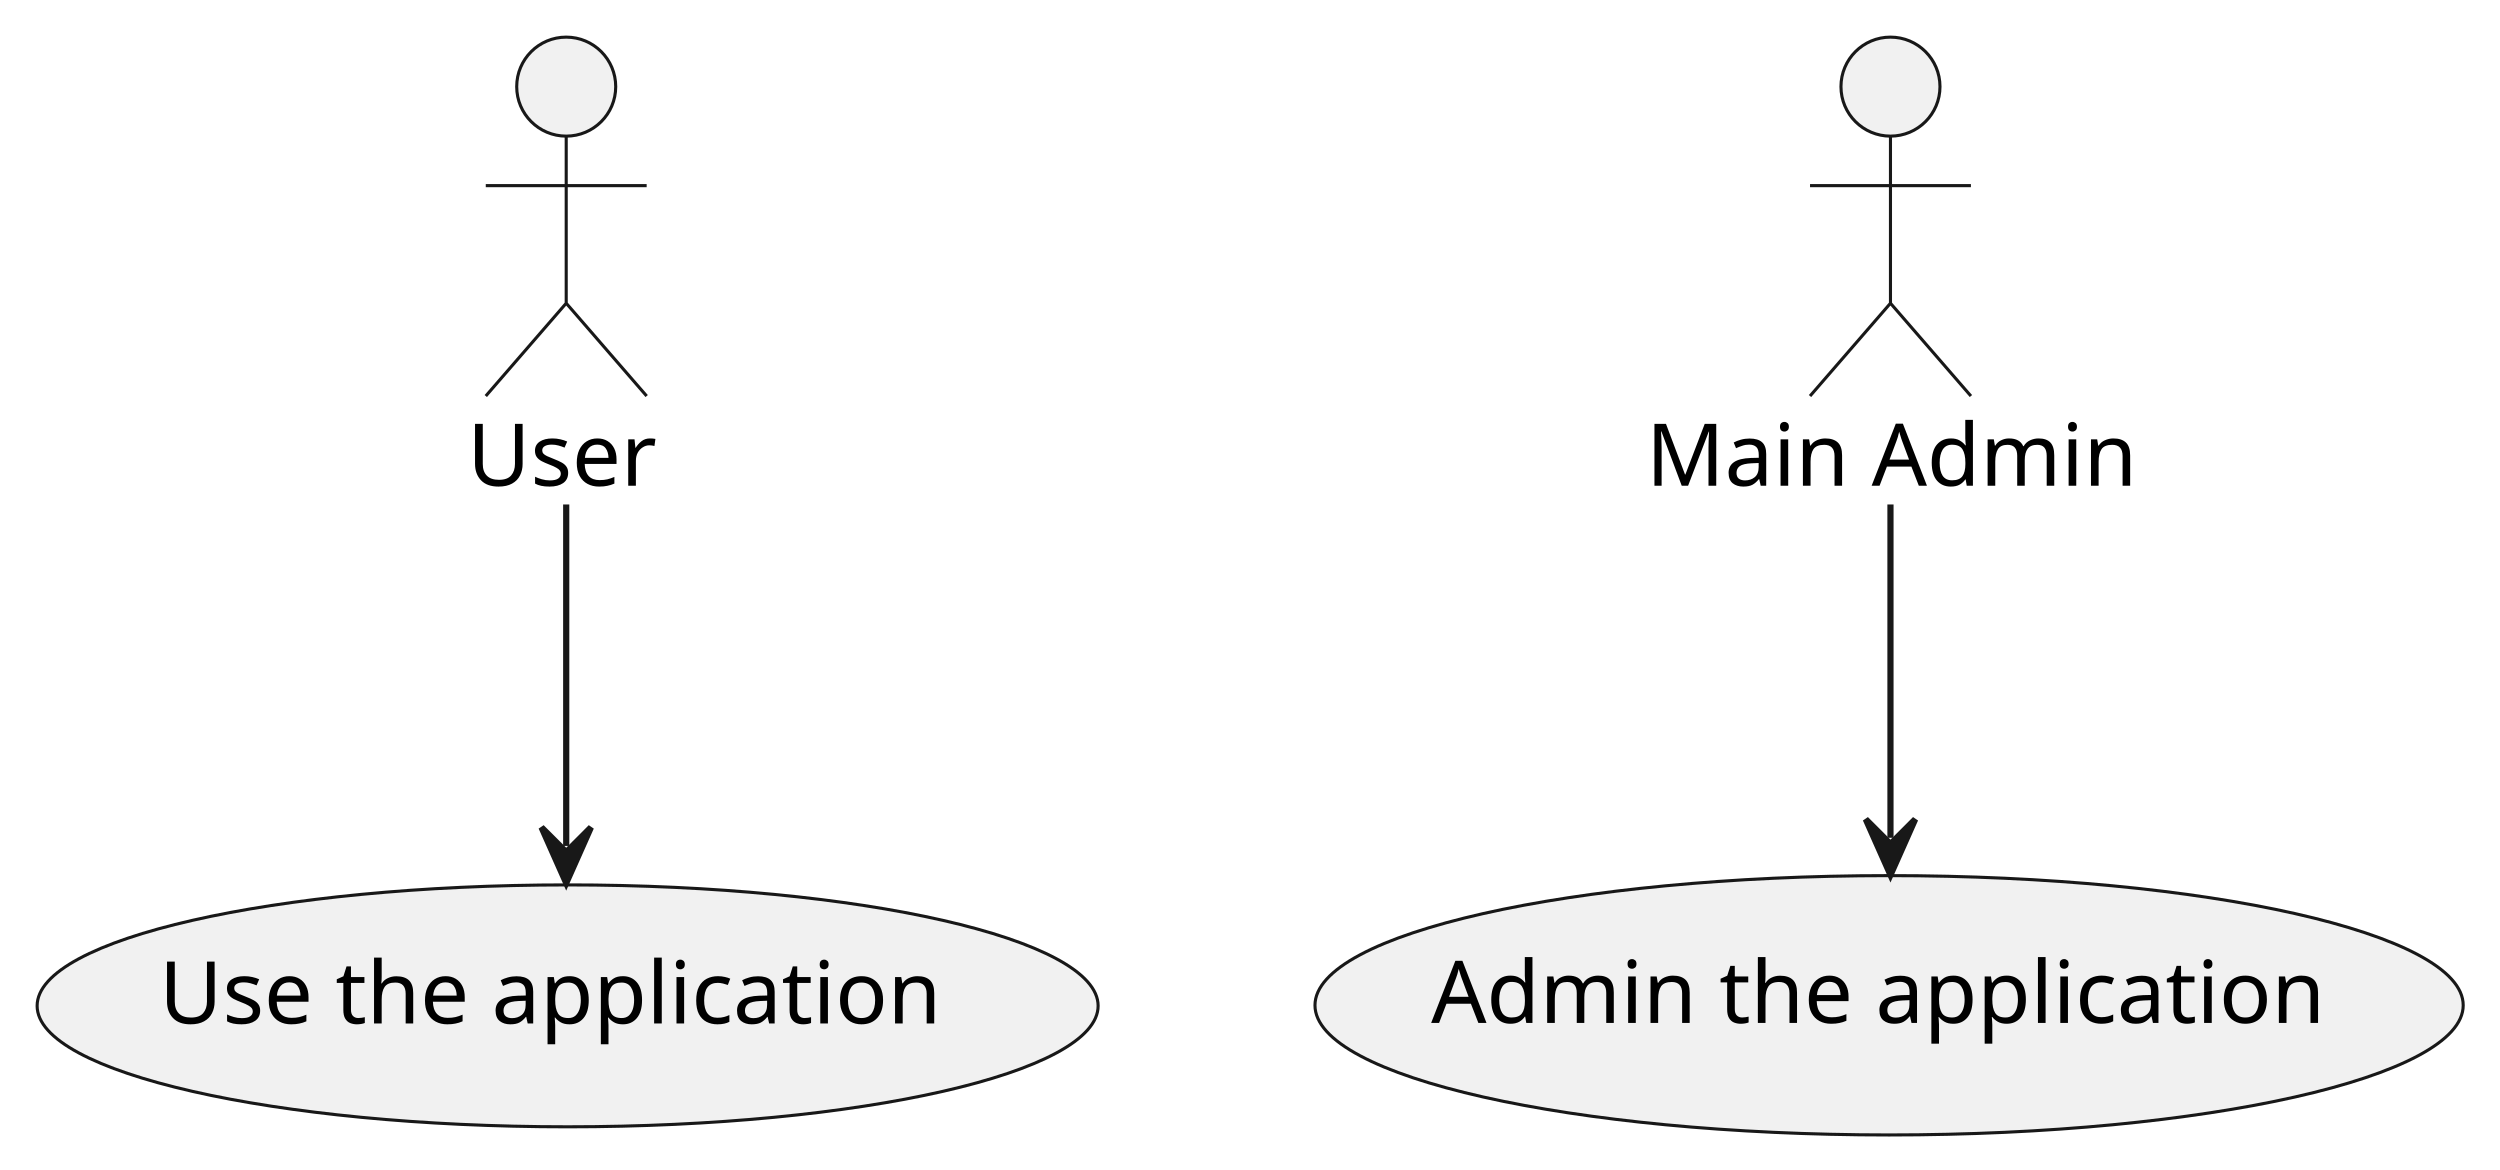
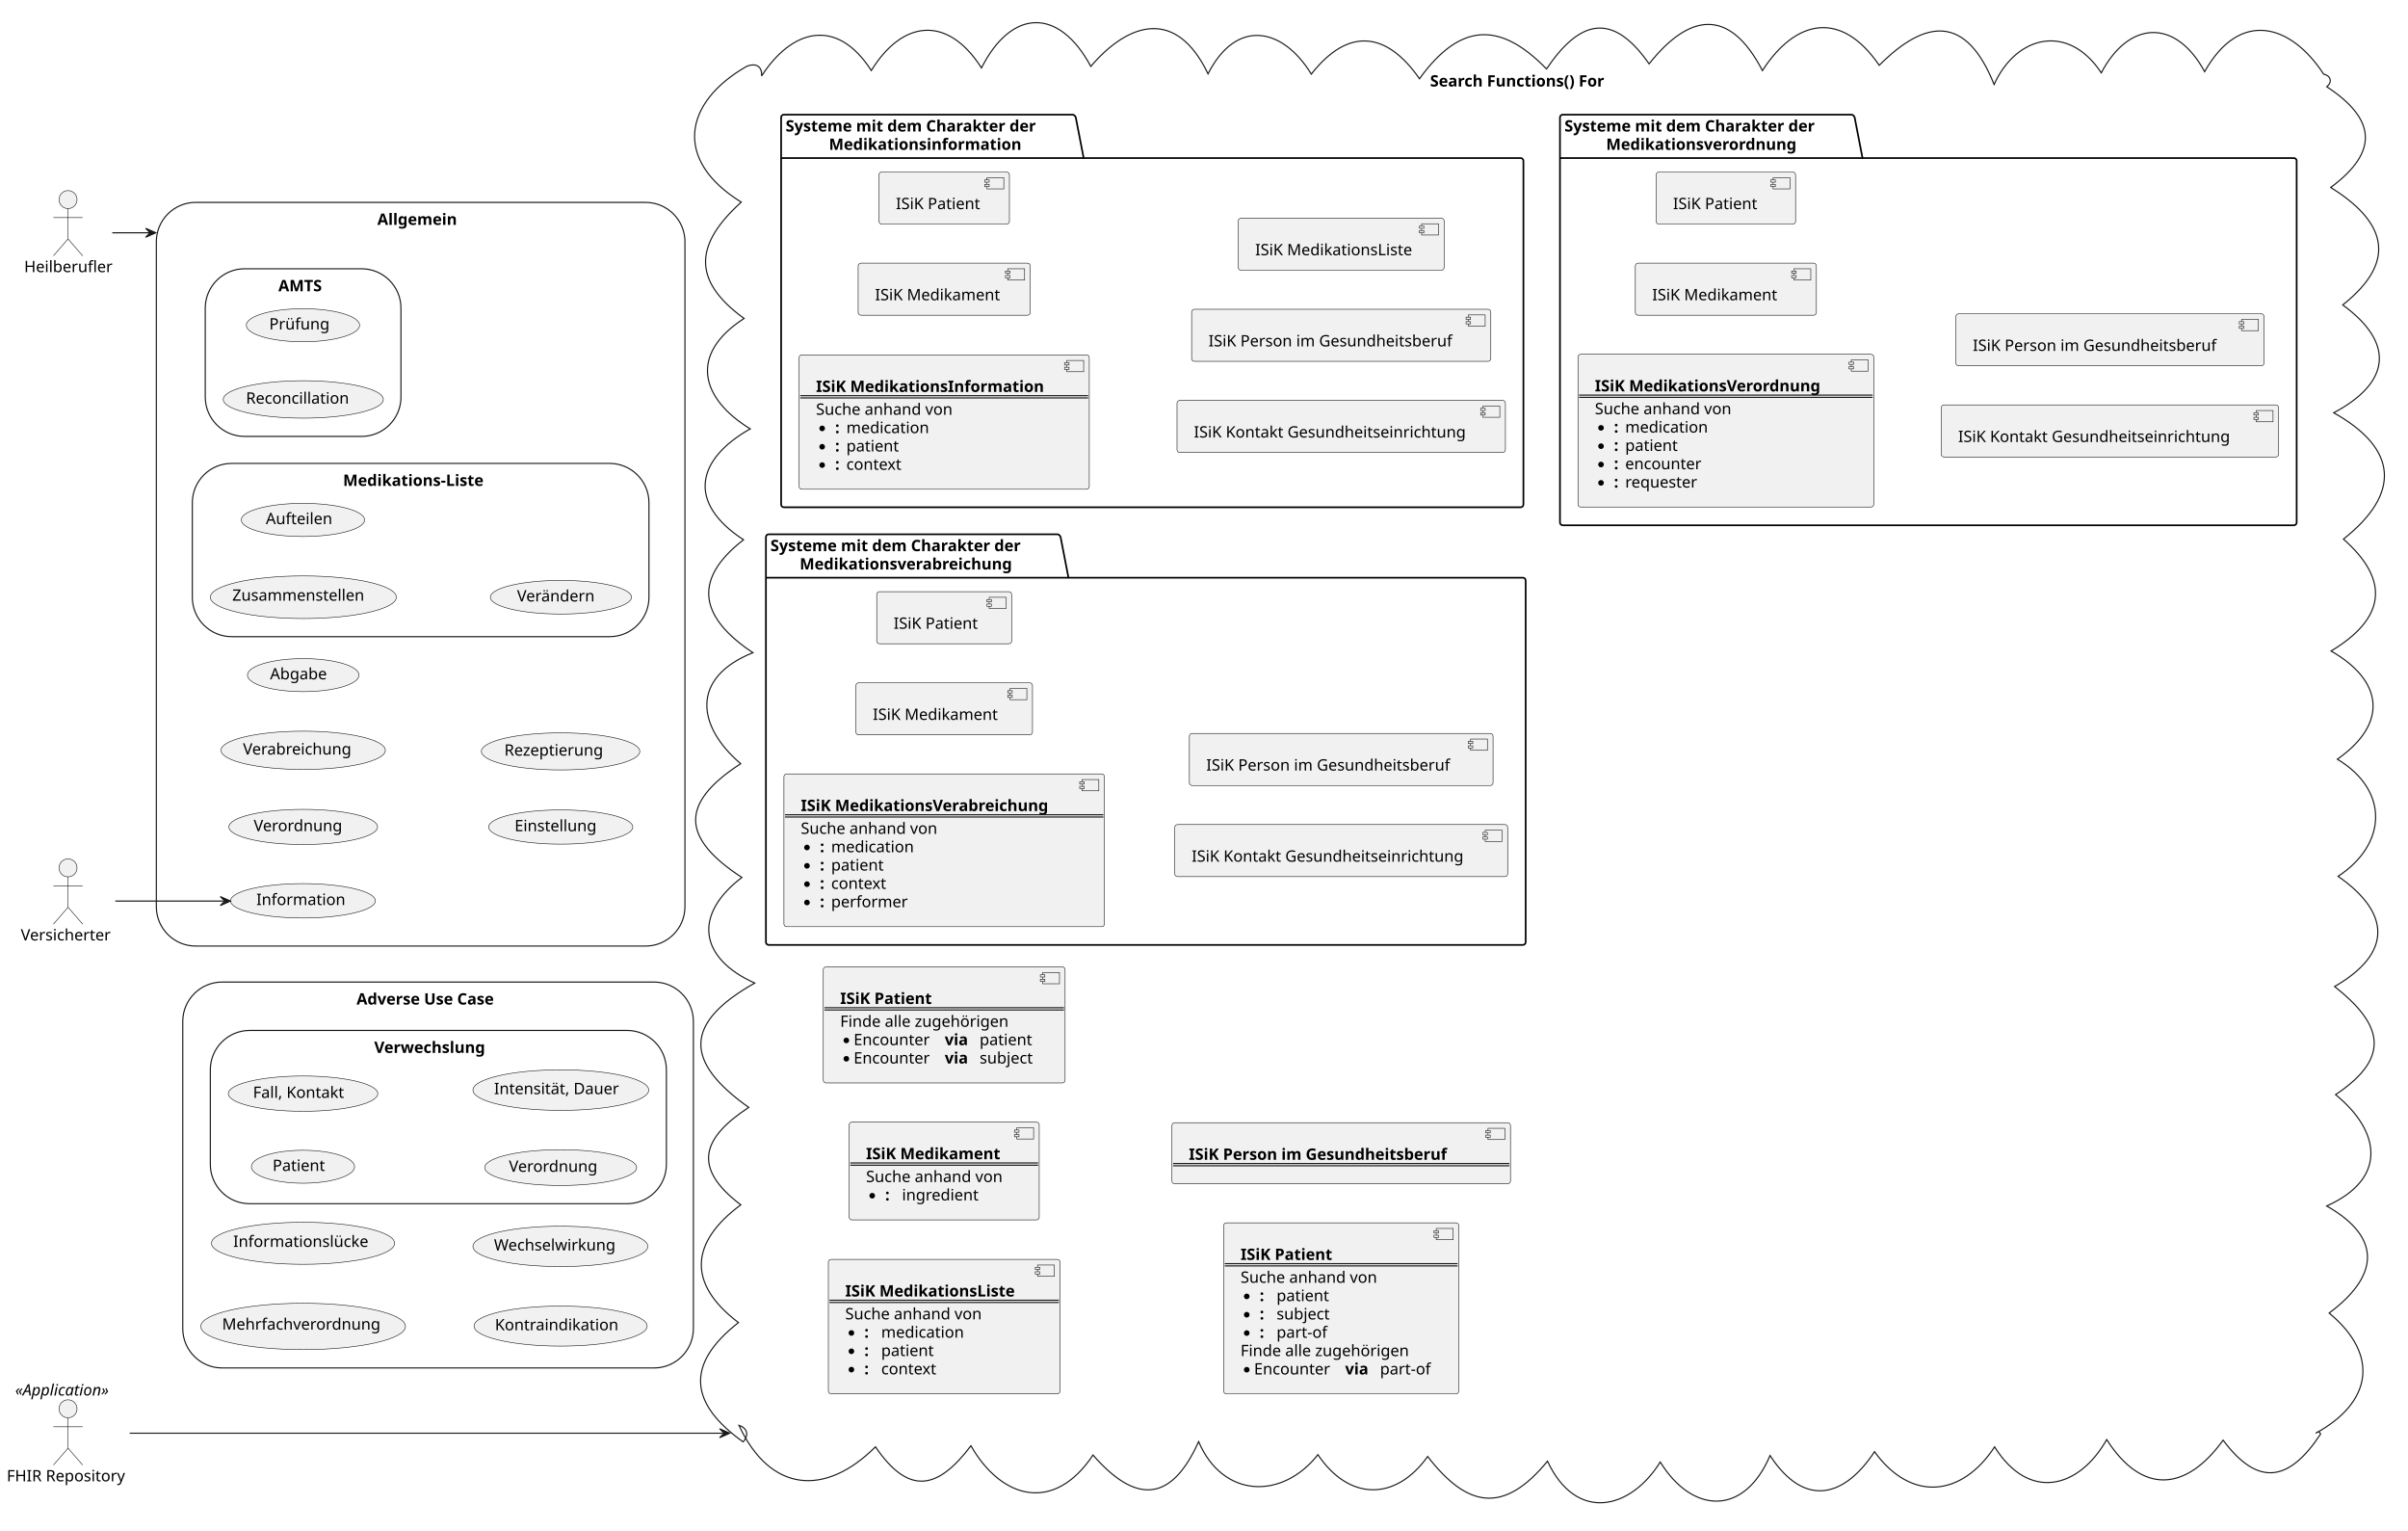
- <svg xmlns="http://www.w3.org/2000/svg" contentStyleType="text/css" height="189px" preserveAspectRatio="none" style="width:404px;height:189px;background:#FFFFFF;" version="1.1" viewBox="0 0 404 189" width="404px" zoomAndPan="magnify">
+ <svg xmlns="http://www.w3.org/2000/svg" contentStyleType="text/css" height="1360px" preserveAspectRatio="none" style="width:2141px;height:1360px;background:#FFFFFF;" version="1.1" viewBox="0 0 2141 1360" width="2141px" zoomAndPan="magnify">
  <defs />
  <g>
-     <g id="elem_User">
-       <ellipse cx="91.5" cy="14" fill="#F1F1F1" rx="8" ry="8" style="stroke:#181818;stroke-width:0.5;" />
-       <path d="M91.5,22 L91.5,49 M78.5,30 L104.5,30 M91.5,49 L78.5,64 M91.5,49 L104.5,64 " fill="none" style="stroke:#181818;stroke-width:0.5;" />
-       <text fill="#000000" font-family="sans-serif" font-size="14" lengthAdjust="spacing" textLength="32" x="75.5" y="78.495">User</text>
-     </g>
-     <g id="elem_Use">
-       <ellipse cx="91.728" cy="162.546" fill="#F1F1F1" rx="85.728" ry="19.546" style="stroke:#181818;stroke-width:0.5;" />
-       <text fill="#000000" font-family="sans-serif" font-size="14" lengthAdjust="spacing" textLength="132" x="25.728" y="165.392">Use the application</text>
-     </g>
-     <g id="elem_Admin">
-       <ellipse cx="305.5" cy="14" fill="#F1F1F1" rx="8" ry="8" style="stroke:#181818;stroke-width:0.5;" />
-       <path d="M305.5,22 L305.5,49 M292.5,30 L318.5,30 M305.5,49 L292.5,64 M305.5,49 L318.5,64 " fill="none" style="stroke:#181818;stroke-width:0.5;" />
-       <text fill="#000000" font-family="sans-serif" font-size="14" lengthAdjust="spacing" textLength="79" x="266" y="78.495">Main Admin</text>
-     </g>
-     <g id="elem_Admin the application">
-       <ellipse cx="305.277" cy="162.455" fill="#F1F1F1" rx="92.777" ry="20.955" style="stroke:#181818;stroke-width:0.5;" />
-       <text fill="#000000" font-family="sans-serif" font-size="14" lengthAdjust="spacing" textLength="148" x="231.277" y="165.302">Admin the application</text>
-     </g>
-     <g id="link_User_Use">
-       <path d="M91.5,81.52 C91.5,101.87 91.5,120.25 91.5,136.7 " fill="none" id="User-to-Use" style="stroke:#181818;stroke-width:1.0;" />
-       <polygon fill="#181818" points="91.5,142.7,95.5,133.7,91.5,137.7,87.5,133.7,91.5,142.7" style="stroke:#181818;stroke-width:1.0;" />
-     </g>
-     <g id="link_Admin_Admin the application">
-       <path d="M305.5,81.52 C305.5,101.34 305.5,118.97 305.5,135.39 " fill="none" id="Admin-to-Admin the application" style="stroke:#181818;stroke-width:1.0;" />
-       <polygon fill="#181818" points="305.5,141.39,309.5,132.39,305.5,136.39,301.5,132.39,305.5,141.39" style="stroke:#181818;stroke-width:1.0;" />
+     <g id="cluster_adverseUC">
+       <rect fill="none" height="343" rx="35" ry="35" style="stroke:#181818;stroke-width:1.0;" width="454" x="162.5" y="872.898" />
+       <text fill="#000000" font-family="sans-serif" font-size="14" font-weight="bold" lengthAdjust="spacing" textLength="145" x="317" y="892.893">Adverse Use Case</text>
+     </g>
+     <g id="cluster_Verwechslung">
+       <rect fill="none" height="154" rx="35" ry="35" style="stroke:#181818;stroke-width:1.0;" width="405.5" x="187" y="915.898" />
+       <text fill="#000000" font-family="sans-serif" font-size="14" font-weight="bold" lengthAdjust="spacing" textLength="114" x="332.75" y="935.893">Verwechslung</text>
+     </g>
+     <g id="cluster_gnrlUC">
+       <rect fill="none" height="661" rx="35" ry="35" style="stroke:#181818;stroke-width:1.0;" width="470" x="139" y="179.898" />
+       <text fill="#000000" font-family="sans-serif" font-size="14" font-weight="bold" lengthAdjust="spacing" textLength="77" x="335.5" y="199.893">Allgemein</text>
+     </g>
+     <g id="cluster_AMTS">
+       <rect fill="none" height="149" rx="35" ry="35" style="stroke:#181818;stroke-width:1.0;" width="174" x="182.5" y="238.898" />
+       <text fill="#000000" font-family="sans-serif" font-size="14" font-weight="bold" lengthAdjust="spacing" textLength="44" x="247.5" y="258.893">AMTS</text>
+     </g>
+     <g id="cluster_Medikations-Liste">
+       <rect fill="none" height="154" rx="35" ry="35" style="stroke:#181818;stroke-width:1.0;" width="406" x="171" y="411.898" />
+       <text fill="#000000" font-family="sans-serif" font-size="14" font-weight="bold" lengthAdjust="spacing" textLength="138" x="305" y="431.893">Medikations-Liste</text>
+     </g>
+     <g id="cluster_fncts">
+       <path d="M677.143,67.57 C703.706,26.329 743.674,14.52 774.701,62.701 C802.552,17.503 842.608,13.341 872.656,60.367 C899.454,7.474 941.587,6.453 969.856,59.01 C1004.006,19.087 1046.173,7.248 1074.078,65.631 C1099.479,15.743 1140.758,24.614 1165.905,65.887 C1198.701,24.005 1232.872,27.967 1262.089,69.99 C1297.342,21.245 1332.671,17.64 1375.04,61.289 C1403.77,18.706 1433.035,9.049 1466.239,56.77 C1501.68,12.05 1537.592,6 1567.009,62.752 C1596.489,17.088 1637.077,8.607 1670.857,58.057 C1712.751,16.061 1748.391,13.512 1773.006,75.097 C1792.717,31.331 1838.998,20.288 1868.298,64.738 C1892.943,18.079 1934.465,16.228 1960.182,63.692 C1991.475,8.15 2036.798,21.13 2066,65.898 C2072.387,67.298 2073.915,72.844 2068.827,77.132 C2112.362,105.738 2115.45,134.685 2072.272,166.628 C2120.098,196.356 2133.237,231.257 2082.964,271.032 C2130.227,305.532 2124.714,340.495 2074.97,366.908 C2132.288,398.979 2134.671,438.788 2083.599,479.188 C2126.691,517.146 2119.264,550.615 2072.615,578.663 C2118.935,605.165 2123.692,642.973 2078.201,674.809 C2124.598,702.766 2122.288,750.394 2078.849,778.911 C2125.82,811.587 2127.069,847.279 2075.767,876.864 C2117.432,909.811 2127.286,939.224 2076.609,972.979 C2116.127,1005.054 2123.483,1047.354 2068.748,1071.941 C2120.189,1101.278 2113.111,1135.67 2070.892,1167.117 C2116.345,1204.754 2108.488,1246.834 2059,1273.898 C2060.676,1272.297 2062.304,1272.253 2063.309,1274.626 C2036.372,1315.39 2008.827,1323.336 1976.604,1280.082 C1944.265,1325.002 1904.978,1329.489 1873.103,1279.575 C1848.46,1323.095 1804.089,1334.843 1773.438,1286.062 C1744.388,1330.378 1699.304,1335.426 1666.671,1290.342 C1639.545,1331.469 1604.134,1340.259 1573.782,1293.762 C1550.903,1347.599 1504.918,1346.014 1476.148,1299.494 C1449.812,1341.946 1401.549,1353.584 1375.913,1298.773 C1336.967,1346.103 1304.652,1340.271 1269.356,1294.591 C1240.653,1334.758 1199.14,1333.829 1171.771,1292.983 C1140.187,1333.09 1087.368,1332.069 1065.706,1281.39 C1040.96,1336.671 1009.008,1336.043 971.823,1293.303 C937.202,1345.236 890.362,1332.598 863.295,1285.06 C834.197,1323.489 808.407,1330.044 778.394,1286.002 C733.965,1330.324 684.987,1327.056 657,1266.898 C664.677,1269.332 665.995,1275.906 660.729,1281.619 C613.479,1247.872 608.634,1213.027 656.593,1175.568 C610.527,1140.796 613.963,1103.898 658.664,1070.922 C614.324,1037.37 625.146,1010.93 665.725,984.3 C607.692,943.28 608.53,909.005 671.04,873.783 C621.981,851.83 615.802,813.197 659.619,779.94 C606.636,745.344 603.384,714.532 658.57,678.814 C619.92,645.873 613.394,602.644 669.433,580.126 C625.003,550.64 612.948,516.964 661.091,479.781 C610.523,446.793 619.175,408.235 667.039,381.185 C623.259,354.449 612.029,314.987 661.586,283.064 C614.09,248.65 618.565,216.216 659.077,179.666 C598.834,142.62 607.385,91.18 664,58.898 C671.456,55.904 677.763,58.327 677.143,67.57 " fill="none" style="stroke:#181818;stroke-width:1.0;" />
+       <text fill="#000000" font-family="sans-serif" font-size="14" font-weight="bold" lengthAdjust="spacing" textLength="180" x="1271.5" y="76.893">Search Functions() For</text>
+     </g>
+     <g id="cluster_CSt_MedInfo">
+       <path d="M697,101.898 L954,101.898 A3.75,3.75 0 0 1 956.5,104.398 L963.5,140.492 L1352,140.492 A2.5,2.5 0 0 1 1354.5,142.992 L1354.5,448.398 A2.5,2.5 0 0 1 1352,450.898 L697,450.898 A2.5,2.5 0 0 1 694.5,448.398 L694.5,104.398 A2.5,2.5 0 0 1 697,101.898 " fill="none" style="stroke:#000000;stroke-width:1.5;" />
+       <line style="stroke:#000000;stroke-width:1.5;" x1="694.5" x2="963.5" y1="140.492" y2="140.492" />
+       <text fill="#000000" font-family="sans-serif" font-size="14" font-weight="bold" lengthAdjust="spacing" textLength="251" x="698.5" y="116.893">Systeme mit dem Charakter der</text>
+       <text fill="#000000" font-family="sans-serif" font-size="14" font-weight="bold" lengthAdjust="spacing" textLength="184" x="737" y="133.19">Medikationsinformation</text>
+     </g>
+     <g id="cluster_CSt_MedVerab">
+       <path d="M683.5,474.898 L940.5,474.898 A3.75,3.75 0 0 1 943,477.398 L950,513.492 L1354,513.492 A2.5,2.5 0 0 1 1356.5,515.992 L1356.5,837.398 A2.5,2.5 0 0 1 1354,839.898 L683.5,839.898 A2.5,2.5 0 0 1 681,837.398 L681,477.398 A2.5,2.5 0 0 1 683.5,474.898 " fill="none" style="stroke:#000000;stroke-width:1.5;" />
+       <line style="stroke:#000000;stroke-width:1.5;" x1="681" x2="950" y1="513.492" y2="513.492" />
+       <text fill="#000000" font-family="sans-serif" font-size="14" font-weight="bold" lengthAdjust="spacing" textLength="251" x="685" y="489.893">Systeme mit dem Charakter der</text>
+       <text fill="#000000" font-family="sans-serif" font-size="14" font-weight="bold" lengthAdjust="spacing" textLength="209" x="711" y="506.19">Medikationsverabreichung</text>
+     </g>
+     <g id="cluster_CSt_MedVerord">
+       <path d="M1389.5,101.898 L1646.5,101.898 A3.75,3.75 0 0 1 1649,104.398 L1656,140.492 L2039.5,140.492 A2.5,2.5 0 0 1 2042,142.992 L2042,464.398 A2.5,2.5 0 0 1 2039.5,466.898 L1389.5,466.898 A2.5,2.5 0 0 1 1387,464.398 L1387,104.398 A2.5,2.5 0 0 1 1389.5,101.898 " fill="none" style="stroke:#000000;stroke-width:1.5;" />
+       <line style="stroke:#000000;stroke-width:1.5;" x1="1387" x2="1656" y1="140.492" y2="140.492" />
+       <text fill="#000000" font-family="sans-serif" font-size="14" font-weight="bold" lengthAdjust="spacing" textLength="251" x="1391" y="116.893">Systeme mit dem Charakter der</text>
+       <text fill="#000000" font-family="sans-serif" font-size="14" font-weight="bold" lengthAdjust="spacing" textLength="187" x="1428" y="133.19">Medikationsverordnung</text>
+     </g>
+     <g id="elem_Mehrfachverordnung">
+       <ellipse cx="269.5" cy="1178.998" fill="#F1F1F1" rx="91" ry="20.6" style="stroke:#181818;stroke-width:0.5;" />
+       <text fill="#000000" font-family="sans-serif" font-size="14" lengthAdjust="spacing" textLength="144" x="197.5" y="1181.844">Mehrfachverordnung</text>
+     </g>
+     <g id="elem_Informationslücke">
+       <ellipse cx="269.445" cy="1105.087" fill="#F1F1F1" rx="81.445" ry="18.689" style="stroke:#181818;stroke-width:0.5;" />
+       <text fill="#000000" font-family="sans-serif" font-size="14" lengthAdjust="spacing" textLength="122" x="207.311" y="1108.307">Informationslücke</text>
+     </g>
+     <g id="elem_Kontraindikation">
+       <ellipse cx="498.456" cy="1178.689" fill="#F1F1F1" rx="76.956" ry="17.791" style="stroke:#181818;stroke-width:0.5;" />
+       <text fill="#000000" font-family="sans-serif" font-size="14" lengthAdjust="spacing" textLength="111" x="440.067" y="1182.408">Kontraindikation</text>
+     </g>
+     <g id="elem_Wechselwirkung">
+       <ellipse cx="498.253" cy="1107.849" fill="#F1F1F1" rx="77.753" ry="17.951" style="stroke:#181818;stroke-width:0.5;" />
+       <text fill="#000000" font-family="sans-serif" font-size="14" lengthAdjust="spacing" textLength="113" x="439.199" y="1111.479">Wechselwirkung</text>
+     </g>
+     <g id="elem_Patient">
+       <ellipse cx="269.384" cy="1037.046" fill="#F1F1F1" rx="45.884" ry="14.648" style="stroke:#181818;stroke-width:0.5;" />
+       <text fill="#000000" font-family="sans-serif" font-size="14" lengthAdjust="spacing" textLength="48" x="242.384" y="1040.793">Patient</text>
+     </g>
+     <g id="elem_Fall, Kontakt">
+       <ellipse cx="269.463" cy="972.09" fill="#F1F1F1" rx="66.463" ry="15.693" style="stroke:#181818;stroke-width:0.5;" />
+       <text fill="#000000" font-family="sans-serif" font-size="14" lengthAdjust="spacing" textLength="83" x="224.963" y="975.838">Fall, Kontakt</text>
+     </g>
+     <g id="elem_Verordnung ">
+       <ellipse cx="498.523" cy="1037.803" fill="#F1F1F1" rx="67.523" ry="15.905" style="stroke:#181818;stroke-width:0.5;" />
+       <text fill="#000000" font-family="sans-serif" font-size="14" lengthAdjust="spacing" textLength="82" x="452.523" y="1041.55">Verordnung</text>
+     </g>
+     <g id="elem_Intensität, Dauer">
+       <ellipse cx="498.655" cy="968.929" fill="#F1F1F1" rx="78.155" ry="18.031" style="stroke:#181818;stroke-width:0.5;" />
+       <text fill="#000000" font-family="sans-serif" font-size="14" lengthAdjust="spacing" textLength="114" x="439.266" y="972.514">Intensität, Dauer</text>
+     </g>
+     <g id="elem_Information">
+       <ellipse cx="269.396" cy="800.677" fill="#F1F1F1" rx="64.396" ry="15.279" style="stroke:#181818;stroke-width:0.5;" />
+       <text fill="#000000" font-family="sans-serif" font-size="14" lengthAdjust="spacing" textLength="77" x="227.896" y="804.425">Information</text>
+     </g>
+     <g id="elem_Verordnung">
+       <ellipse cx="269.613" cy="735.02" fill="#F1F1F1" rx="66.113" ry="15.623" style="stroke:#181818;stroke-width:0.5;" />
+       <text fill="#000000" font-family="sans-serif" font-size="14" lengthAdjust="spacing" textLength="82" x="225.613" y="738.768">Verordnung</text>
+     </g>
+     <g id="elem_Verabreichung">
+       <ellipse cx="269.568" cy="666.911" fill="#F1F1F1" rx="73.068" ry="17.014" style="stroke:#181818;stroke-width:0.5;" />
+       <text fill="#000000" font-family="sans-serif" font-size="14" lengthAdjust="spacing" textLength="101" x="216.068" y="670.659">Verabreichung</text>
+     </g>
+     <g id="elem_Abgabe">
+       <ellipse cx="269.615" cy="600.085" fill="#F1F1F1" rx="49.615" ry="14.687" style="stroke:#181818;stroke-width:0.5;" />
+       <text fill="#000000" font-family="sans-serif" font-size="14" lengthAdjust="spacing" textLength="53" x="240.115" y="603.833">Abgabe</text>
+     </g>
+     <g id="elem_Einstellung">
+       <ellipse cx="498.559" cy="735.11" fill="#F1F1F1" rx="64.059" ry="15.212" style="stroke:#181818;stroke-width:0.5;" />
+       <text fill="#000000" font-family="sans-serif" font-size="14" lengthAdjust="spacing" textLength="76" x="457.559" y="738.857">Einstellung</text>
+     </g>
+     <g id="elem_Rezeptierung">
+       <ellipse cx="498.433" cy="667.885" fill="#F1F1F1" rx="70.433" ry="16.487" style="stroke:#181818;stroke-width:0.5;" />
+       <text fill="#000000" font-family="sans-serif" font-size="14" lengthAdjust="spacing" textLength="94" x="448.433" y="671.632">Rezeptierung</text>
+     </g>
+     <g id="elem_Prüfung">
+       <ellipse cx="269.361" cy="289.092" fill="#F1F1F1" rx="50.361" ry="14.695" style="stroke:#181818;stroke-width:0.5;" />
+       <text fill="#000000" font-family="sans-serif" font-size="14" lengthAdjust="spacing" textLength="54" x="239.362" y="292.84">Prüfung</text>
+     </g>
+     <g id="elem_Reconcillation">
+       <ellipse cx="269.678" cy="355.033" fill="#F1F1F1" rx="71.178" ry="16.636" style="stroke:#181818;stroke-width:0.5;" />
+       <text fill="#000000" font-family="sans-serif" font-size="14" lengthAdjust="spacing" textLength="96" x="218.678" y="358.781">Reconcillation</text>
+     </g>
+     <g id="elem_Zusammenstellen">
+       <ellipse cx="269.712" cy="530.84" fill="#F1F1F1" rx="82.712" ry="18.942" style="stroke:#181818;stroke-width:0.5;" />
+       <text fill="#000000" font-family="sans-serif" font-size="14" lengthAdjust="spacing" textLength="125" x="206.521" y="533.919">Zusammenstellen</text>
+     </g>
+     <g id="elem_Aufteilen">
+       <ellipse cx="269.34" cy="462.132" fill="#F1F1F1" rx="54.84" ry="14.734" style="stroke:#181818;stroke-width:0.5;" />
+       <text fill="#000000" font-family="sans-serif" font-size="14" lengthAdjust="spacing" textLength="60" x="236.34" y="465.879">Aufteilen</text>
+     </g>
+     <g id="elem_Verändern">
+       <ellipse cx="498.735" cy="530.845" fill="#F1F1F1" rx="62.735" ry="14.947" style="stroke:#181818;stroke-width:0.5;" />
+       <text fill="#000000" font-family="sans-serif" font-size="14" lengthAdjust="spacing" textLength="72" x="459.735" y="534.592">Verändern</text>
+     </g>
+     <g id="elem_CStAll_MedikationsListe">
+       <rect fill="#F1F1F1" height="119.484" rx="2.5" ry="2.5" style="stroke:#181818;stroke-width:0.5;" width="206" x="736.5" y="1119.398" />
+       <rect fill="#F1F1F1" height="10" style="stroke:#181818;stroke-width:0.5;" width="15" x="922.5" y="1124.398" />
+       <rect fill="#F1F1F1" height="2" style="stroke:#181818;stroke-width:0.5;" width="4" x="920.5" y="1126.398" />
+       <rect fill="#F1F1F1" height="2" style="stroke:#181818;stroke-width:0.5;" width="4" x="920.5" y="1130.398" />
+       <text fill="#000000" font-family="sans-serif" font-size="14" font-weight="bold" lengthAdjust="spacing" textLength="166" x="751.5" y="1152.393">ISiK MedikationsListe</text>
+       <line style="stroke:#181818;stroke-width:1.0;" x1="737.5" x2="941.5" y1="1155.695" y2="1155.695" />
+       <line style="stroke:#181818;stroke-width:1.0;" x1="737.5" x2="941.5" y1="1157.695" y2="1157.695" />
+       <text fill="#000000" font-family="sans-serif" font-size="14" lengthAdjust="spacing" textLength="129" x="751.5" y="1172.69">Suche anhand von</text>
+       <ellipse cx="757" cy="1184.789" fill="#000000" rx="2.5" ry="2.5" style="stroke:#000000;stroke-width:0.0;" />
+       <text fill="#000000" font-family="sans-serif" font-size="14" font-weight="bold" lengthAdjust="spacing" textLength="6" x="768.5" y="1188.987">:</text>
+       <text fill="#000000" font-family="sans-serif" font-size="14" lengthAdjust="spacing" textLength="76" x="783.5" y="1188.987">medication</text>
+       <ellipse cx="757" cy="1201.085" fill="#000000" rx="2.5" ry="2.5" style="stroke:#000000;stroke-width:0.0;" />
+       <text fill="#000000" font-family="sans-serif" font-size="14" font-weight="bold" lengthAdjust="spacing" textLength="6" x="768.5" y="1205.284">:</text>
+       <text fill="#000000" font-family="sans-serif" font-size="14" lengthAdjust="spacing" textLength="48" x="783.5" y="1205.284">patient</text>
+       <ellipse cx="757" cy="1217.382" fill="#000000" rx="2.5" ry="2.5" style="stroke:#000000;stroke-width:0.0;" />
+       <text fill="#000000" font-family="sans-serif" font-size="14" font-weight="bold" lengthAdjust="spacing" textLength="6" x="768.5" y="1221.58">:</text>
+       <text fill="#000000" font-family="sans-serif" font-size="14" lengthAdjust="spacing" textLength="52" x="783.5" y="1221.58">context</text>
+     </g>
+     <g id="elem_CStAll_Medikament">
+       <rect fill="#F1F1F1" height="86.891" rx="2.5" ry="2.5" style="stroke:#181818;stroke-width:0.5;" width="169" x="755" y="997.398" />
+       <rect fill="#F1F1F1" height="10" style="stroke:#181818;stroke-width:0.5;" width="15" x="904" y="1002.398" />
+       <rect fill="#F1F1F1" height="2" style="stroke:#181818;stroke-width:0.5;" width="4" x="902" y="1004.398" />
+       <rect fill="#F1F1F1" height="2" style="stroke:#181818;stroke-width:0.5;" width="4" x="902" y="1008.398" />
+       <text fill="#000000" font-family="sans-serif" font-size="14" font-weight="bold" lengthAdjust="spacing" textLength="129" x="770" y="1030.393">ISiK Medikament</text>
+       <line style="stroke:#181818;stroke-width:1.0;" x1="756" x2="923" y1="1033.695" y2="1033.695" />
+       <line style="stroke:#181818;stroke-width:1.0;" x1="756" x2="923" y1="1035.695" y2="1035.695" />
+       <text fill="#000000" font-family="sans-serif" font-size="14" lengthAdjust="spacing" textLength="129" x="770" y="1050.69">Suche anhand von</text>
+       <ellipse cx="775.5" cy="1062.789" fill="#000000" rx="2.5" ry="2.5" style="stroke:#000000;stroke-width:0.0;" />
+       <text fill="#000000" font-family="sans-serif" font-size="14" font-weight="bold" lengthAdjust="spacing" textLength="6" x="787" y="1066.987">:</text>
+       <text fill="#000000" font-family="sans-serif" font-size="14" lengthAdjust="spacing" textLength="70" x="802" y="1066.987">ingredient</text>
+     </g>
+     <g id="elem_CStAll_Patient">
+       <rect fill="#F1F1F1" height="103.188" rx="2.5" ry="2.5" style="stroke:#181818;stroke-width:0.5;" width="215" x="732" y="859.398" />
+       <rect fill="#F1F1F1" height="10" style="stroke:#181818;stroke-width:0.5;" width="15" x="927" y="864.398" />
+       <rect fill="#F1F1F1" height="2" style="stroke:#181818;stroke-width:0.5;" width="4" x="925" y="866.398" />
+       <rect fill="#F1F1F1" height="2" style="stroke:#181818;stroke-width:0.5;" width="4" x="925" y="870.398" />
+       <text fill="#000000" font-family="sans-serif" font-size="14" font-weight="bold" lengthAdjust="spacing" textLength="89" x="747" y="892.393">ISiK Patient</text>
+       <line style="stroke:#181818;stroke-width:1.0;" x1="733" x2="946" y1="895.695" y2="895.695" />
+       <line style="stroke:#181818;stroke-width:1.0;" x1="733" x2="946" y1="897.695" y2="897.695" />
+       <text fill="#000000" font-family="sans-serif" font-size="14" lengthAdjust="spacing" textLength="157" x="747" y="912.69">Finde alle zugehörigen</text>
+       <ellipse cx="752.5" cy="924.788" fill="#000000" rx="2.5" ry="2.5" style="stroke:#000000;stroke-width:0.0;" />
+       <text fill="#000000" font-family="sans-serif" font-size="14" lengthAdjust="spacing" textLength="72" x="759" y="928.987">Encounter</text>
+       <text fill="#000000" font-family="sans-serif" font-size="14" font-weight="bold" lengthAdjust="spacing" textLength="22" x="840" y="928.987">via</text>
+       <text fill="#000000" font-family="sans-serif" font-size="14" lengthAdjust="spacing" textLength="48" x="871" y="928.987">patient</text>
+       <ellipse cx="752.5" cy="941.085" fill="#000000" rx="2.5" ry="2.5" style="stroke:#000000;stroke-width:0.0;" />
+       <text fill="#000000" font-family="sans-serif" font-size="14" lengthAdjust="spacing" textLength="72" x="759" y="945.284">Encounter</text>
+       <text fill="#000000" font-family="sans-serif" font-size="14" font-weight="bold" lengthAdjust="spacing" textLength="22" x="840" y="945.284">via</text>
+       <text fill="#000000" font-family="sans-serif" font-size="14" lengthAdjust="spacing" textLength="51" x="871" y="945.284">subject</text>
+     </g>
+     <g id="elem_CStAll_KontaktGesundheitseinrichtung">
+       <rect fill="#F1F1F1" height="152.078" rx="2.5" ry="2.5" style="stroke:#181818;stroke-width:0.5;" width="209" x="1088" y="1086.898" />
+       <rect fill="#F1F1F1" height="10" style="stroke:#181818;stroke-width:0.5;" width="15" x="1277" y="1091.898" />
+       <rect fill="#F1F1F1" height="2" style="stroke:#181818;stroke-width:0.5;" width="4" x="1275" y="1093.898" />
+       <rect fill="#F1F1F1" height="2" style="stroke:#181818;stroke-width:0.5;" width="4" x="1275" y="1097.898" />
+       <text fill="#000000" font-family="sans-serif" font-size="14" font-weight="bold" lengthAdjust="spacing" textLength="89" x="1103" y="1119.893">ISiK Patient</text>
+       <line style="stroke:#181818;stroke-width:1.0;" x1="1089" x2="1296" y1="1123.195" y2="1123.195" />
+       <line style="stroke:#181818;stroke-width:1.0;" x1="1089" x2="1296" y1="1125.195" y2="1125.195" />
+       <text fill="#000000" font-family="sans-serif" font-size="14" lengthAdjust="spacing" textLength="129" x="1103" y="1140.19">Suche anhand von</text>
+       <ellipse cx="1108.5" cy="1152.289" fill="#000000" rx="2.5" ry="2.5" style="stroke:#000000;stroke-width:0.0;" />
+       <text fill="#000000" font-family="sans-serif" font-size="14" font-weight="bold" lengthAdjust="spacing" textLength="6" x="1120" y="1156.487">:</text>
+       <text fill="#000000" font-family="sans-serif" font-size="14" lengthAdjust="spacing" textLength="48" x="1135" y="1156.487">patient</text>
+       <ellipse cx="1108.5" cy="1168.585" fill="#000000" rx="2.5" ry="2.5" style="stroke:#000000;stroke-width:0.0;" />
+       <text fill="#000000" font-family="sans-serif" font-size="14" font-weight="bold" lengthAdjust="spacing" textLength="6" x="1120" y="1172.784">:</text>
+       <text fill="#000000" font-family="sans-serif" font-size="14" lengthAdjust="spacing" textLength="51" x="1135" y="1172.784">subject</text>
+       <ellipse cx="1108.5" cy="1184.882" fill="#000000" rx="2.5" ry="2.5" style="stroke:#000000;stroke-width:0.0;" />
+       <text fill="#000000" font-family="sans-serif" font-size="14" font-weight="bold" lengthAdjust="spacing" textLength="6" x="1120" y="1189.08">:</text>
+       <text fill="#000000" font-family="sans-serif" font-size="14" lengthAdjust="spacing" textLength="45" x="1135" y="1189.08">part-of</text>
+       <text fill="#000000" font-family="sans-serif" font-size="14" lengthAdjust="spacing" textLength="157" x="1103" y="1205.377">Finde alle zugehörigen</text>
+       <ellipse cx="1108.5" cy="1217.476" fill="#000000" rx="2.5" ry="2.5" style="stroke:#000000;stroke-width:0.0;" />
+       <text fill="#000000" font-family="sans-serif" font-size="14" lengthAdjust="spacing" textLength="72" x="1115" y="1221.674">Encounter</text>
+       <text fill="#000000" font-family="sans-serif" font-size="14" font-weight="bold" lengthAdjust="spacing" textLength="22" x="1196" y="1221.674">via</text>
+       <text fill="#000000" font-family="sans-serif" font-size="14" lengthAdjust="spacing" textLength="45" x="1227" y="1221.674">part-of</text>
+     </g>
+     <g id="elem_CStAll_PersonImGesundheitsberuf">
+       <rect fill="#F1F1F1" height="54.297" rx="2.5" ry="2.5" style="stroke:#181818;stroke-width:0.5;" width="301" x="1042" y="997.898" />
+       <rect fill="#F1F1F1" height="10" style="stroke:#181818;stroke-width:0.5;" width="15" x="1323" y="1002.898" />
+       <rect fill="#F1F1F1" height="2" style="stroke:#181818;stroke-width:0.5;" width="4" x="1321" y="1004.898" />
+       <rect fill="#F1F1F1" height="2" style="stroke:#181818;stroke-width:0.5;" width="4" x="1321" y="1008.898" />
+       <text fill="#000000" font-family="sans-serif" font-size="14" font-weight="bold" lengthAdjust="spacing" textLength="261" x="1057" y="1030.893">ISiK Person im Gesundheitsberuf</text>
+       <line style="stroke:#181818;stroke-width:1.0;" x1="1043" x2="1342" y1="1034.195" y2="1034.195" />
+       <line style="stroke:#181818;stroke-width:1.0;" x1="1043" x2="1342" y1="1036.195" y2="1036.195" />
+     </g>
+     <g id="elem__MedInfo">
+       <rect fill="#F1F1F1" height="119.484" rx="2.5" ry="2.5" style="stroke:#181818;stroke-width:0.5;" width="258" x="710.5" y="315.398" />
+       <rect fill="#F1F1F1" height="10" style="stroke:#181818;stroke-width:0.5;" width="15" x="948.5" y="320.398" />
+       <rect fill="#F1F1F1" height="2" style="stroke:#181818;stroke-width:0.5;" width="4" x="946.5" y="322.398" />
+       <rect fill="#F1F1F1" height="2" style="stroke:#181818;stroke-width:0.5;" width="4" x="946.5" y="326.398" />
+       <text fill="#000000" font-family="sans-serif" font-size="14" font-weight="bold" lengthAdjust="spacing" textLength="218" x="725.5" y="348.393">ISiK MedikationsInformation</text>
+       <line style="stroke:#181818;stroke-width:1.0;" x1="711.5" x2="967.5" y1="351.695" y2="351.695" />
+       <line style="stroke:#181818;stroke-width:1.0;" x1="711.5" x2="967.5" y1="353.695" y2="353.695" />
+       <text fill="#000000" font-family="sans-serif" font-size="14" lengthAdjust="spacing" textLength="129" x="725.5" y="368.69">Suche anhand von</text>
+       <ellipse cx="731" cy="380.788" fill="#000000" rx="2.5" ry="2.5" style="stroke:#000000;stroke-width:0.0;" />
+       <text fill="#000000" font-family="sans-serif" font-size="14" font-weight="bold" lengthAdjust="spacing" textLength="6" x="742.5" y="384.987">:</text>
+       <text fill="#000000" font-family="sans-serif" font-size="14" lengthAdjust="spacing" textLength="76" x="752.5" y="384.987">medication</text>
+       <ellipse cx="731" cy="397.085" fill="#000000" rx="2.5" ry="2.5" style="stroke:#000000;stroke-width:0.0;" />
+       <text fill="#000000" font-family="sans-serif" font-size="14" font-weight="bold" lengthAdjust="spacing" textLength="6" x="742.5" y="401.284">:</text>
+       <text fill="#000000" font-family="sans-serif" font-size="14" lengthAdjust="spacing" textLength="48" x="752.5" y="401.284">patient</text>
+       <ellipse cx="731" cy="413.382" fill="#000000" rx="2.5" ry="2.5" style="stroke:#000000;stroke-width:0.0;" />
+       <text fill="#000000" font-family="sans-serif" font-size="14" font-weight="bold" lengthAdjust="spacing" textLength="6" x="742.5" y="417.58">:</text>
+       <text fill="#000000" font-family="sans-serif" font-size="14" lengthAdjust="spacing" textLength="52" x="752.5" y="417.58">context</text>
+     </g>
+     <g id="elem_ISiK Medikament">
+       <rect fill="#F1F1F1" height="46.297" rx="2.5" ry="2.5" style="stroke:#181818;stroke-width:0.5;" width="153" x="763" y="233.898" />
+       <rect fill="#F1F1F1" height="10" style="stroke:#181818;stroke-width:0.5;" width="15" x="896" y="238.898" />
+       <rect fill="#F1F1F1" height="2" style="stroke:#181818;stroke-width:0.5;" width="4" x="894" y="240.898" />
+       <rect fill="#F1F1F1" height="2" style="stroke:#181818;stroke-width:0.5;" width="4" x="894" y="244.898" />
+       <text fill="#000000" font-family="sans-serif" font-size="14" lengthAdjust="spacing" textLength="113" x="778" y="266.893">ISiK Medikament</text>
+     </g>
+     <g id="elem_ISiK Patient">
+       <rect fill="#F1F1F1" height="46.297" rx="2.5" ry="2.5" style="stroke:#181818;stroke-width:0.5;" width="116" x="781.5" y="152.898" />
+       <rect fill="#F1F1F1" height="10" style="stroke:#181818;stroke-width:0.5;" width="15" x="877.5" y="157.898" />
+       <rect fill="#F1F1F1" height="2" style="stroke:#181818;stroke-width:0.5;" width="4" x="875.5" y="159.898" />
+       <rect fill="#F1F1F1" height="2" style="stroke:#181818;stroke-width:0.5;" width="4" x="875.5" y="163.898" />
+       <text fill="#000000" font-family="sans-serif" font-size="14" lengthAdjust="spacing" textLength="76" x="796.5" y="185.893">ISiK Patient</text>
+     </g>
+     <g id="elem_ISiK Kontakt Gesundheitseinrichtung">
+       <rect fill="#F1F1F1" height="46.297" rx="2.5" ry="2.5" style="stroke:#181818;stroke-width:0.5;" width="292" x="1046.5" y="355.898" />
+       <rect fill="#F1F1F1" height="10" style="stroke:#181818;stroke-width:0.5;" width="15" x="1318.5" y="360.898" />
+       <rect fill="#F1F1F1" height="2" style="stroke:#181818;stroke-width:0.5;" width="4" x="1316.5" y="362.898" />
+       <rect fill="#F1F1F1" height="2" style="stroke:#181818;stroke-width:0.5;" width="4" x="1316.5" y="366.898" />
+       <text fill="#000000" font-family="sans-serif" font-size="14" lengthAdjust="spacing" textLength="252" x="1061.5" y="388.893">ISiK Kontakt Gesundheitseinrichtung</text>
+     </g>
+     <g id="elem_ISiK Person im Gesundheitsberuf">
+       <rect fill="#F1F1F1" height="46.297" rx="2.5" ry="2.5" style="stroke:#181818;stroke-width:0.5;" width="266" x="1059.5" y="274.898" />
+       <rect fill="#F1F1F1" height="10" style="stroke:#181818;stroke-width:0.5;" width="15" x="1305.5" y="279.898" />
+       <rect fill="#F1F1F1" height="2" style="stroke:#181818;stroke-width:0.5;" width="4" x="1303.5" y="281.898" />
+       <rect fill="#F1F1F1" height="2" style="stroke:#181818;stroke-width:0.5;" width="4" x="1303.5" y="285.898" />
+       <text fill="#000000" font-family="sans-serif" font-size="14" lengthAdjust="spacing" textLength="226" x="1074.5" y="307.893">ISiK Person im Gesundheitsberuf</text>
+     </g>
+     <g id="elem_ISiK MedikationsListe">
+       <rect fill="#F1F1F1" height="46.297" rx="2.5" ry="2.5" style="stroke:#181818;stroke-width:0.5;" width="183" x="1101" y="193.898" />
+       <rect fill="#F1F1F1" height="10" style="stroke:#181818;stroke-width:0.5;" width="15" x="1264" y="198.898" />
+       <rect fill="#F1F1F1" height="2" style="stroke:#181818;stroke-width:0.5;" width="4" x="1262" y="200.898" />
+       <rect fill="#F1F1F1" height="2" style="stroke:#181818;stroke-width:0.5;" width="4" x="1262" y="204.898" />
+       <text fill="#000000" font-family="sans-serif" font-size="14" lengthAdjust="spacing" textLength="143" x="1116" y="226.893">ISiK MedikationsListe</text>
+     </g>
+     <g id="elem__MedVerab">
+       <rect fill="#F1F1F1" height="135.781" rx="2.5" ry="2.5" style="stroke:#181818;stroke-width:0.5;" width="285" x="697" y="687.898" />
+       <rect fill="#F1F1F1" height="10" style="stroke:#181818;stroke-width:0.5;" width="15" x="962" y="692.898" />
+       <rect fill="#F1F1F1" height="2" style="stroke:#181818;stroke-width:0.5;" width="4" x="960" y="694.898" />
+       <rect fill="#F1F1F1" height="2" style="stroke:#181818;stroke-width:0.5;" width="4" x="960" y="698.898" />
+       <text fill="#000000" font-family="sans-serif" font-size="14" font-weight="bold" lengthAdjust="spacing" textLength="245" x="712" y="720.893">ISiK MedikationsVerabreichung</text>
+       <line style="stroke:#181818;stroke-width:1.0;" x1="698" x2="981" y1="724.195" y2="724.195" />
+       <line style="stroke:#181818;stroke-width:1.0;" x1="698" x2="981" y1="726.195" y2="726.195" />
+       <text fill="#000000" font-family="sans-serif" font-size="14" lengthAdjust="spacing" textLength="129" x="712" y="741.19">Suche anhand von</text>
+       <ellipse cx="717.5" cy="753.288" fill="#000000" rx="2.5" ry="2.5" style="stroke:#000000;stroke-width:0.0;" />
+       <text fill="#000000" font-family="sans-serif" font-size="14" font-weight="bold" lengthAdjust="spacing" textLength="6" x="729" y="757.487">:</text>
+       <text fill="#000000" font-family="sans-serif" font-size="14" lengthAdjust="spacing" textLength="76" x="739" y="757.487">medication</text>
+       <ellipse cx="717.5" cy="769.585" fill="#000000" rx="2.5" ry="2.5" style="stroke:#000000;stroke-width:0.0;" />
+       <text fill="#000000" font-family="sans-serif" font-size="14" font-weight="bold" lengthAdjust="spacing" textLength="6" x="729" y="773.784">:</text>
+       <text fill="#000000" font-family="sans-serif" font-size="14" lengthAdjust="spacing" textLength="48" x="739" y="773.784">patient</text>
+       <ellipse cx="717.5" cy="785.882" fill="#000000" rx="2.5" ry="2.5" style="stroke:#000000;stroke-width:0.0;" />
+       <text fill="#000000" font-family="sans-serif" font-size="14" font-weight="bold" lengthAdjust="spacing" textLength="6" x="729" y="790.08">:</text>
+       <text fill="#000000" font-family="sans-serif" font-size="14" lengthAdjust="spacing" textLength="52" x="739" y="790.08">context</text>
+       <ellipse cx="717.5" cy="802.179" fill="#000000" rx="2.5" ry="2.5" style="stroke:#000000;stroke-width:0.0;" />
+       <text fill="#000000" font-family="sans-serif" font-size="14" font-weight="bold" lengthAdjust="spacing" textLength="6" x="729" y="806.377">:</text>
+       <text fill="#000000" font-family="sans-serif" font-size="14" lengthAdjust="spacing" textLength="68" x="739" y="806.377">performer</text>
+     </g>
+     <g id="elem_ISiK Medikament ">
+       <rect fill="#F1F1F1" height="46.297" rx="2.5" ry="2.5" style="stroke:#181818;stroke-width:0.5;" width="157" x="761" y="606.898" />
+       <rect fill="#F1F1F1" height="10" style="stroke:#181818;stroke-width:0.5;" width="15" x="898" y="611.898" />
+       <rect fill="#F1F1F1" height="2" style="stroke:#181818;stroke-width:0.5;" width="4" x="896" y="613.898" />
+       <rect fill="#F1F1F1" height="2" style="stroke:#181818;stroke-width:0.5;" width="4" x="896" y="617.898" />
+       <text fill="#000000" font-family="sans-serif" font-size="14" lengthAdjust="spacing" textLength="113" x="776" y="639.893">ISiK Medikament</text>
+     </g>
+     <g id="elem_ISiK Patient ">
+       <rect fill="#F1F1F1" height="46.297" rx="2.5" ry="2.5" style="stroke:#181818;stroke-width:0.5;" width="120" x="779.5" y="525.898" />
+       <rect fill="#F1F1F1" height="10" style="stroke:#181818;stroke-width:0.5;" width="15" x="879.5" y="530.898" />
+       <rect fill="#F1F1F1" height="2" style="stroke:#181818;stroke-width:0.5;" width="4" x="877.5" y="532.898" />
+       <rect fill="#F1F1F1" height="2" style="stroke:#181818;stroke-width:0.5;" width="4" x="877.5" y="536.898" />
+       <text fill="#000000" font-family="sans-serif" font-size="14" lengthAdjust="spacing" textLength="76" x="794.5" y="558.893">ISiK Patient</text>
+     </g>
+     <g id="elem_ISiK Kontakt Gesundheitseinrichtung ">
+       <rect fill="#F1F1F1" height="46.297" rx="2.5" ry="2.5" style="stroke:#181818;stroke-width:0.5;" width="296" x="1044.5" y="732.898" />
+       <rect fill="#F1F1F1" height="10" style="stroke:#181818;stroke-width:0.5;" width="15" x="1320.5" y="737.898" />
+       <rect fill="#F1F1F1" height="2" style="stroke:#181818;stroke-width:0.5;" width="4" x="1318.5" y="739.898" />
+       <rect fill="#F1F1F1" height="2" style="stroke:#181818;stroke-width:0.5;" width="4" x="1318.5" y="743.898" />
+       <text fill="#000000" font-family="sans-serif" font-size="14" lengthAdjust="spacing" textLength="252" x="1059.5" y="765.893">ISiK Kontakt Gesundheitseinrichtung</text>
+     </g>
+     <g id="elem_ISiK Person im Gesundheitsberuf ">
+       <rect fill="#F1F1F1" height="46.297" rx="2.5" ry="2.5" style="stroke:#181818;stroke-width:0.5;" width="270" x="1057.5" y="651.898" />
+       <rect fill="#F1F1F1" height="10" style="stroke:#181818;stroke-width:0.5;" width="15" x="1307.5" y="656.898" />
+       <rect fill="#F1F1F1" height="2" style="stroke:#181818;stroke-width:0.5;" width="4" x="1305.5" y="658.898" />
+       <rect fill="#F1F1F1" height="2" style="stroke:#181818;stroke-width:0.5;" width="4" x="1305.5" y="662.898" />
+       <text fill="#000000" font-family="sans-serif" font-size="14" lengthAdjust="spacing" textLength="226" x="1072.5" y="684.893">ISiK Person im Gesundheitsberuf</text>
+     </g>
+     <g id="elem__MedVerord">
+       <rect fill="#F1F1F1" height="135.781" rx="2.5" ry="2.5" style="stroke:#181818;stroke-width:0.5;" width="263" x="1403" y="314.898" />
+       <rect fill="#F1F1F1" height="10" style="stroke:#181818;stroke-width:0.5;" width="15" x="1646" y="319.898" />
+       <rect fill="#F1F1F1" height="2" style="stroke:#181818;stroke-width:0.5;" width="4" x="1644" y="321.898" />
+       <rect fill="#F1F1F1" height="2" style="stroke:#181818;stroke-width:0.5;" width="4" x="1644" y="325.898" />
+       <text fill="#000000" font-family="sans-serif" font-size="14" font-weight="bold" lengthAdjust="spacing" textLength="223" x="1418" y="347.893">ISiK MedikationsVerordnung</text>
+       <line style="stroke:#181818;stroke-width:1.0;" x1="1404" x2="1665" y1="351.195" y2="351.195" />
+       <line style="stroke:#181818;stroke-width:1.0;" x1="1404" x2="1665" y1="353.195" y2="353.195" />
+       <text fill="#000000" font-family="sans-serif" font-size="14" lengthAdjust="spacing" textLength="129" x="1418" y="368.19">Suche anhand von</text>
+       <ellipse cx="1423.5" cy="380.288" fill="#000000" rx="2.5" ry="2.5" style="stroke:#000000;stroke-width:0.0;" />
+       <text fill="#000000" font-family="sans-serif" font-size="14" font-weight="bold" lengthAdjust="spacing" textLength="6" x="1435" y="384.487">:</text>
+       <text fill="#000000" font-family="sans-serif" font-size="14" lengthAdjust="spacing" textLength="76" x="1445" y="384.487">medication</text>
+       <ellipse cx="1423.5" cy="396.585" fill="#000000" rx="2.5" ry="2.5" style="stroke:#000000;stroke-width:0.0;" />
+       <text fill="#000000" font-family="sans-serif" font-size="14" font-weight="bold" lengthAdjust="spacing" textLength="6" x="1435" y="400.784">:</text>
+       <text fill="#000000" font-family="sans-serif" font-size="14" lengthAdjust="spacing" textLength="48" x="1445" y="400.784">patient</text>
+       <ellipse cx="1423.5" cy="412.882" fill="#000000" rx="2.5" ry="2.5" style="stroke:#000000;stroke-width:0.0;" />
+       <text fill="#000000" font-family="sans-serif" font-size="14" font-weight="bold" lengthAdjust="spacing" textLength="6" x="1435" y="417.08">:</text>
+       <text fill="#000000" font-family="sans-serif" font-size="14" lengthAdjust="spacing" textLength="72" x="1445" y="417.08">encounter</text>
+       <ellipse cx="1423.5" cy="429.179" fill="#000000" rx="2.5" ry="2.5" style="stroke:#000000;stroke-width:0.0;" />
+       <text fill="#000000" font-family="sans-serif" font-size="14" font-weight="bold" lengthAdjust="spacing" textLength="6" x="1435" y="433.377">:</text>
+       <text fill="#000000" font-family="sans-serif" font-size="14" lengthAdjust="spacing" textLength="68" x="1445" y="433.377">requester</text>
+     </g>
+     <g id="elem_ISiK Medikament  ">
+       <rect fill="#F1F1F1" height="46.297" rx="2.5" ry="2.5" style="stroke:#181818;stroke-width:0.5;" width="161" x="1454" y="233.898" />
+       <rect fill="#F1F1F1" height="10" style="stroke:#181818;stroke-width:0.5;" width="15" x="1595" y="238.898" />
+       <rect fill="#F1F1F1" height="2" style="stroke:#181818;stroke-width:0.5;" width="4" x="1593" y="240.898" />
+       <rect fill="#F1F1F1" height="2" style="stroke:#181818;stroke-width:0.5;" width="4" x="1593" y="244.898" />
+       <text fill="#000000" font-family="sans-serif" font-size="14" lengthAdjust="spacing" textLength="113" x="1469" y="266.893">ISiK Medikament</text>
+     </g>
+     <g id="elem_ISiK Patient  ">
+       <rect fill="#F1F1F1" height="46.297" rx="2.5" ry="2.5" style="stroke:#181818;stroke-width:0.5;" width="124" x="1472.5" y="152.898" />
+       <rect fill="#F1F1F1" height="10" style="stroke:#181818;stroke-width:0.5;" width="15" x="1576.5" y="157.898" />
+       <rect fill="#F1F1F1" height="2" style="stroke:#181818;stroke-width:0.5;" width="4" x="1574.5" y="159.898" />
+       <rect fill="#F1F1F1" height="2" style="stroke:#181818;stroke-width:0.5;" width="4" x="1574.5" y="163.898" />
+       <text fill="#000000" font-family="sans-serif" font-size="14" lengthAdjust="spacing" textLength="76" x="1487.5" y="185.893">ISiK Patient</text>
+     </g>
+     <g id="elem_ISiK Kontakt Gesundheitseinrichtung  ">
+       <rect fill="#F1F1F1" height="46.297" rx="2.5" ry="2.5" style="stroke:#181818;stroke-width:0.5;" width="300" x="1726" y="359.898" />
+       <rect fill="#F1F1F1" height="10" style="stroke:#181818;stroke-width:0.5;" width="15" x="2006" y="364.898" />
+       <rect fill="#F1F1F1" height="2" style="stroke:#181818;stroke-width:0.5;" width="4" x="2004" y="366.898" />
+       <rect fill="#F1F1F1" height="2" style="stroke:#181818;stroke-width:0.5;" width="4" x="2004" y="370.898" />
+       <text fill="#000000" font-family="sans-serif" font-size="14" lengthAdjust="spacing" textLength="252" x="1741" y="392.893">ISiK Kontakt Gesundheitseinrichtung</text>
+     </g>
+     <g id="elem_ISiK Person im Gesundheitsberuf  ">
+       <rect fill="#F1F1F1" height="46.297" rx="2.5" ry="2.5" style="stroke:#181818;stroke-width:0.5;" width="274" x="1739" y="278.898" />
+       <rect fill="#F1F1F1" height="10" style="stroke:#181818;stroke-width:0.5;" width="15" x="1993" y="283.898" />
+       <rect fill="#F1F1F1" height="2" style="stroke:#181818;stroke-width:0.5;" width="4" x="1991" y="285.898" />
+       <rect fill="#F1F1F1" height="2" style="stroke:#181818;stroke-width:0.5;" width="4" x="1991" y="289.898" />
+       <text fill="#000000" font-family="sans-serif" font-size="14" lengthAdjust="spacing" textLength="226" x="1754" y="311.893">ISiK Person im Gesundheitsberuf</text>
+     </g>
+     <g id="elem_DB">
+       <ellipse cx="60.5" cy="1252.195" fill="#F1F1F1" rx="8" ry="8" style="stroke:#181818;stroke-width:0.5;" />
+       <path d="M60.5,1260.195 L60.5,1287.195 M47.5,1268.195 L73.5,1268.195 M60.5,1287.195 L47.5,1302.195 M60.5,1287.195 L73.5,1302.195 " fill="none" style="stroke:#181818;stroke-width:0.5;" />
+       <text fill="#000000" font-family="sans-serif" font-size="14" lengthAdjust="spacing" textLength="109" x="6" y="1316.69">FHIR Repository</text>
+       <text fill="#000000" font-family="sans-serif" font-size="14" font-style="italic" lengthAdjust="spacing" textLength="94" x="13.5" y="1240.393">«Application»</text>
+     </g>
+     <g id="elem_Heilberufler">
+       <ellipse cx="60.5" cy="177.398" fill="#F1F1F1" rx="8" ry="8" style="stroke:#181818;stroke-width:0.5;" />
+       <path d="M60.5,185.398 L60.5,212.398 M47.5,193.398 L73.5,193.398 M60.5,212.398 L47.5,227.398 M60.5,212.398 L73.5,227.398 " fill="none" style="stroke:#181818;stroke-width:0.5;" />
+       <text fill="#000000" font-family="sans-serif" font-size="14" lengthAdjust="spacing" textLength="78" x="21.5" y="241.893">Heilberufler</text>
+     </g>
+     <g id="elem_Versicherter">
+       <ellipse cx="60.5" cy="771.398" fill="#F1F1F1" rx="8" ry="8" style="stroke:#181818;stroke-width:0.5;" />
+       <path d="M60.5,779.398 L60.5,806.398 M47.5,787.398 L73.5,787.398 M60.5,806.398 L47.5,821.398 M60.5,806.398 L73.5,821.398 " fill="none" style="stroke:#181818;stroke-width:0.5;" />
+       <text fill="#000000" font-family="sans-serif" font-size="14" lengthAdjust="spacing" textLength="84" x="18.5" y="835.893">Versicherter</text>
+     </g>
+     <g id="link_Heilberufler_gnrlUC">
+       <path d="M99.81,206.898 C107.024,206.898 114.927,206.898 123.254,206.898 C127.417,206.898 131.686,206.898 136.027,206.898 C136.57,206.898 137.114,206.898 137.658,206.898 C137.931,206.898 132.204,206.898 132.476,206.898 " fill="none" id="Heilberufler-to-gnrlUC" style="stroke:#181818;stroke-width:1.0;" />
+       <polygon fill="#181818" points="138.476,206.898,129.476,202.898,133.476,206.898,129.476,210.898,138.476,206.898" style="stroke:#181818;stroke-width:1.0;" />
+     </g>
+     <g id="link_Versicherter_Information">
+       <path d="M102.54,800.898 C131.87,800.898 165.55,800.898 198.88,800.898 " fill="none" id="Versicherter-to-Information" style="stroke:#181818;stroke-width:1.0;" />
+       <polygon fill="#181818" points="204.88,800.898,195.88,796.898,199.88,800.898,195.88,804.898,204.88,800.898" style="stroke:#181818;stroke-width:1.0;" />
+     </g>
+     <g id="link_DB_fncts">
+       <path d="M115.28,1273.898 C202.55,1273.898 379.355,1273.898 536.418,1273.898 C575.683,1273.898 607.715,1273.898 642.805,1273.898 " fill="none" id="DB-to-fncts" style="stroke:#181818;stroke-width:1.0;" />
+       <polygon fill="#181818" points="648.805,1273.898,639.805,1269.898,643.805,1273.898,639.805,1277.898,648.805,1273.898" style="stroke:#181818;stroke-width:1.0;" />
    </g>
  </g>
</svg>
